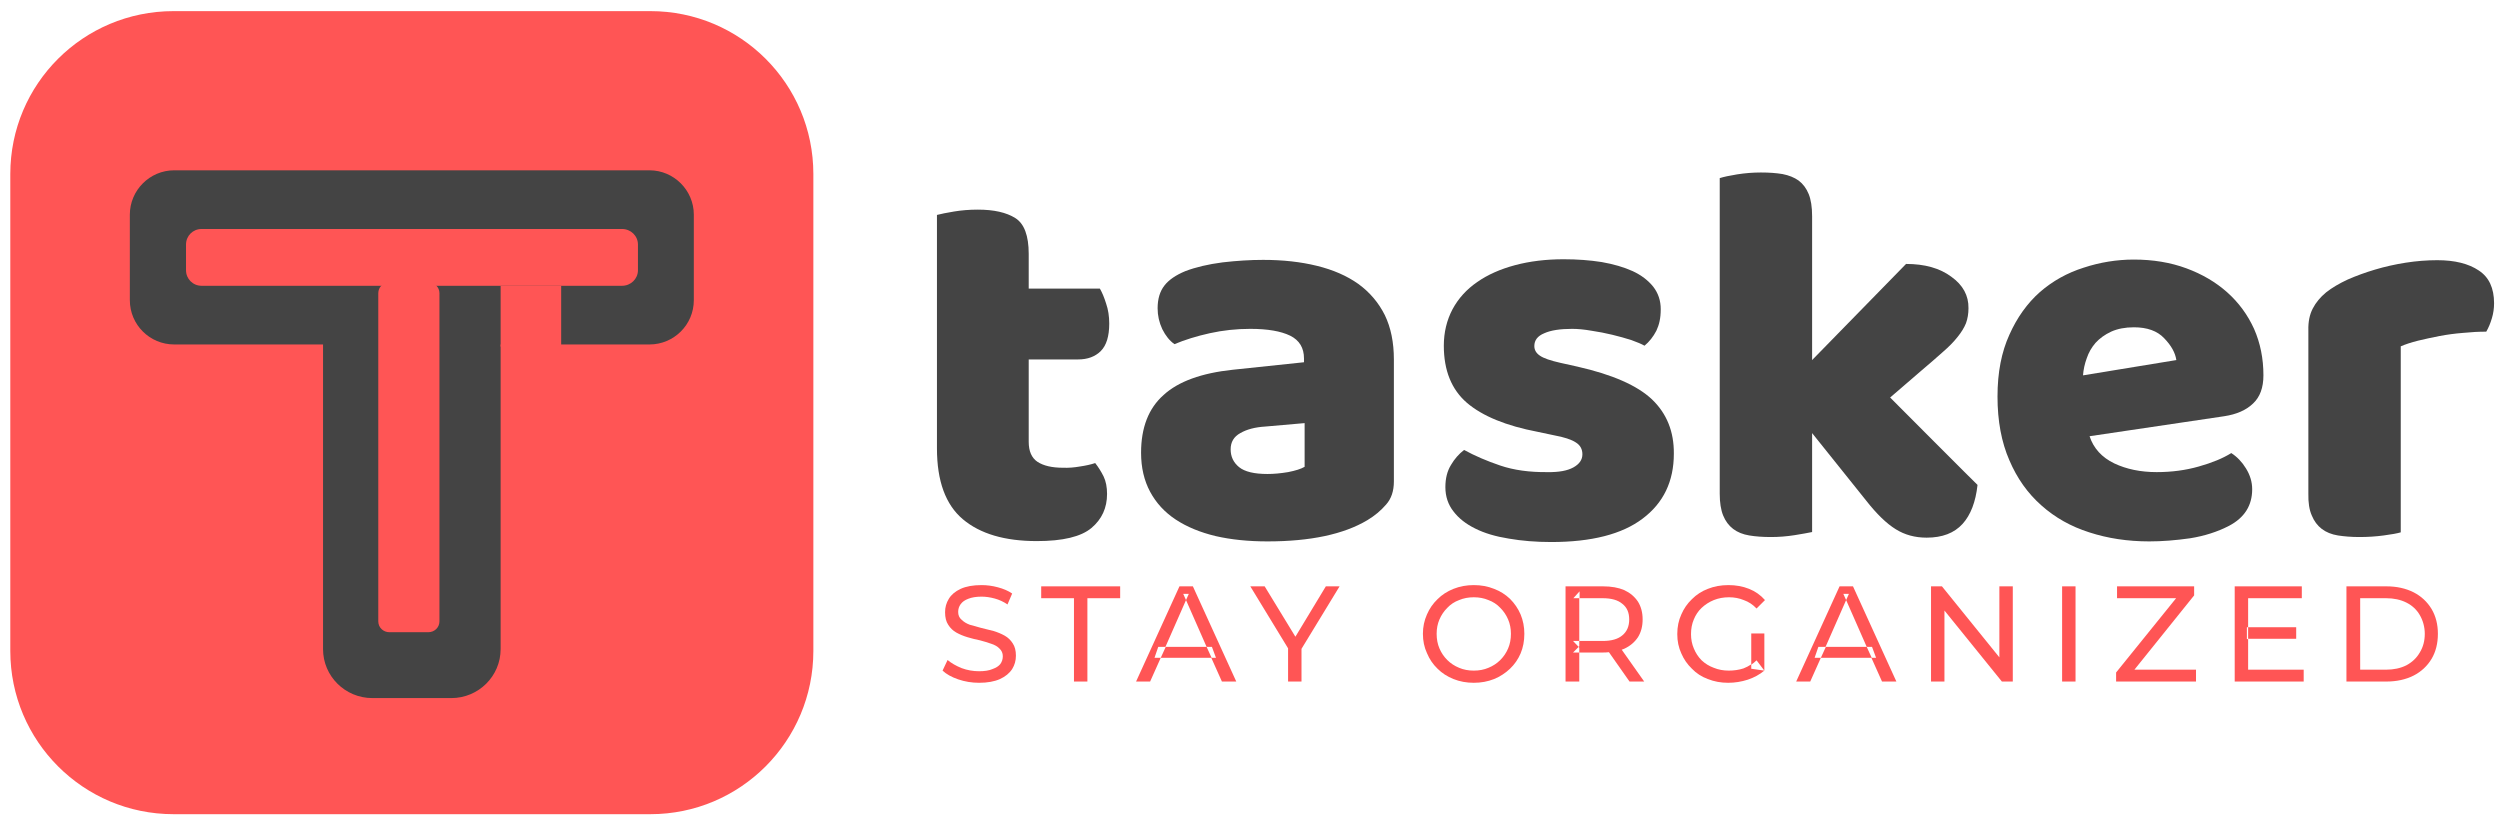
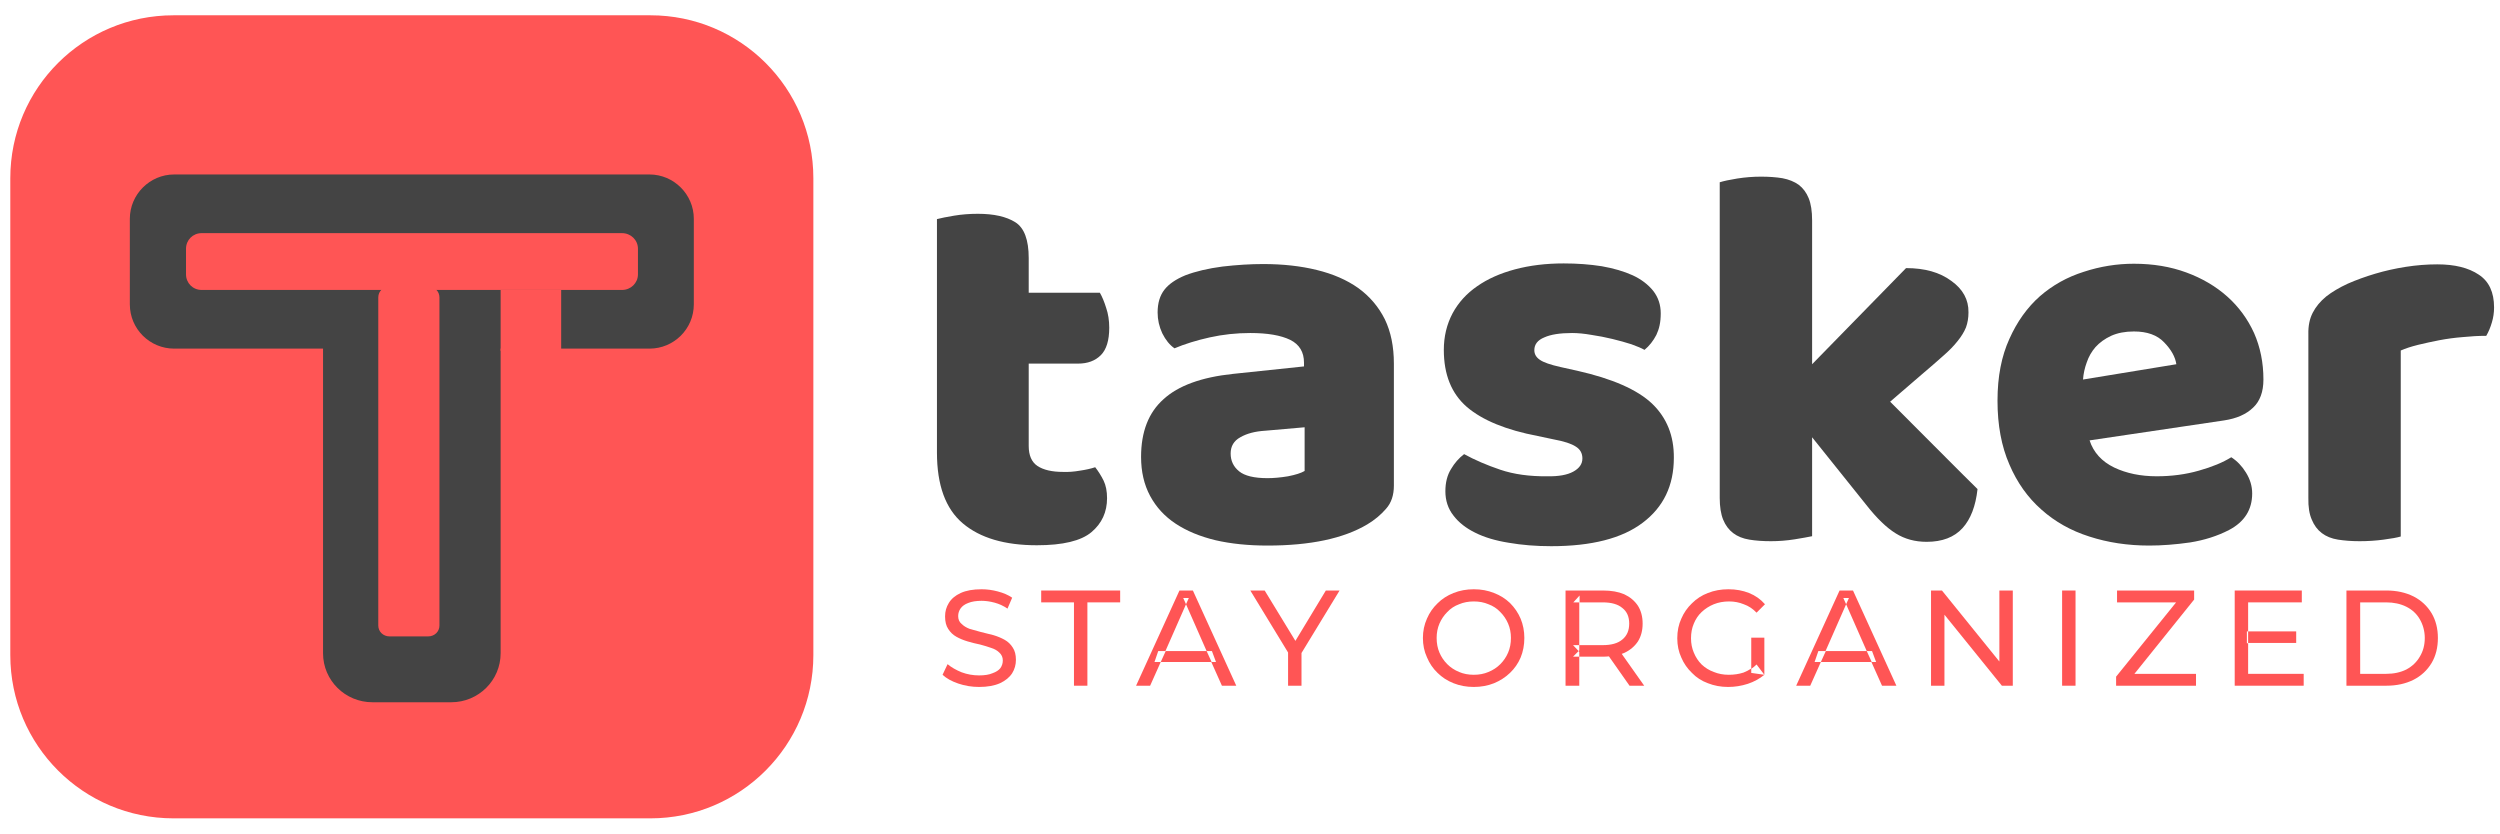
- <svg xmlns="http://www.w3.org/2000/svg" version="1.2" viewBox="0 0 801 264" width="200" height="66">
+ <svg xmlns="http://www.w3.org/2000/svg" version="1.2" viewBox="0 0 801 266" width="144" height="48">
  <style>
		.s0 { fill: #444444 } 
		.s1 { fill: #ff5555 } 
	</style>
  <g>
-     <path class="s0" d="m329.6 141.4q0 4.5 2.8 6.4 2.9 1.9 8.2 1.9 2.6 0.1 5.4-0.4 2.8-0.4 4.9-1.1 1.5 1.9 2.7 4.3 1.1 2.3 1.1 5.6 0 6.7-5 10.9-5 4.2-17.5 4.2-15.4 0-23.7-7-8.3-7-8.3-22.7v-74.8q1.9-0.5 5.5-1.1 3.6-0.6 7.6-0.6 7.7 0 12 2.7 4.3 2.7 4.3 11.5v11.1h22.8q1.1 1.9 2 4.8 1 2.9 1 6.4 0 6.1-2.7 8.8-2.7 2.7-7.3 2.7h-15.8v26.4z" />
-     <path fill-rule="evenodd" class="s0" d="m404.7 83.1q-0.1 0-0.1 0 0-0.1 0 0zm17.2 1.9q7.8 1.9 13.3 5.8 5.5 4 8.5 10 2.9 6 2.9 14.2v39.1q0 4.6-2.5 7.4-2.5 2.9-6 5-11.4 6.8-32 6.8-9.2 0-16.6-1.7-7.5-1.8-12.8-5.3-5.3-3.5-8.2-8.9-2.9-5.4-2.9-12.5 0-12.1 7.2-18.5 7.1-6.5 22.2-8.1l22.8-2.4v-1.2q0-5.1-4.4-7.3-4.5-2.2-12.8-2.2-6.7 0-13 1.4-6.3 1.4-11.3 3.5-2.3-1.6-3.9-4.8-1.5-3.2-1.5-6.7 0-4.5 2.2-7.3 2.1-2.7 6.7-4.6 5-1.9 11.9-2.8 6.9-0.8 13-0.8 9.5 0 17.2 1.9zm-15.8 66.7q3 0 6.6-0.6 3.6-0.7 5.3-1.7v-14l-12.6 1.1q-4.9 0.3-8 2.1-3.1 1.7-3.1 5.2 0 3.5 2.7 5.7 2.7 2.2 9.1 2.2z" />
-     <path class="s0" d="m536.3 145.2q0 13.3-10 20.8-9.9 7.5-29.3 7.5-7.3 0-13.6-1.1-6.3-1-10.7-3.2-4.5-2.2-7-5.5-2.6-3.3-2.6-7.8 0-4.2 1.8-7.1 1.7-2.9 4.2-4.8 5.1 2.8 11.6 5 6.5 2.2 15.1 2.1 5.4 0.1 8.3-1.5 2.9-1.6 2.9-4.2 0-2.5-2.1-3.8-2.1-1.4-7-2.3l-5.2-1.1q-15.2-2.9-22.7-9.3-7.4-6.4-7.4-18.3 0-6.4 2.8-11.7 2.8-5.2 7.9-8.7 5-3.5 12.1-5.4 7.1-1.9 15.6-1.9 6.5 0 12.2 0.9 5.7 1 9.9 2.9 4.1 1.9 6.6 5 2.4 3.1 2.4 7.2c0 2.9-0.5 5-1.4 6.9q-1.5 2.9-3.8 4.8-1.4-0.8-4.2-1.8-2.8-0.9-6.1-1.7-3.3-0.8-6.7-1.3-3.4-0.6-6.2-0.6-5.8 0-8.9 1.4-3.2 1.3-3.2 4.1 0 1.9 1.8 3.1 1.7 1.2 6.6 2.3l5.4 1.2q16.8 3.8 23.9 10.5 7.1 6.8 7 17.4z" />
-     <path class="s0" d="m633.6 155.2q-0.9 8.2-4.8 12.5-4 4.4-11.5 4.4-5.6 0-9.9-2.7-4.4-2.7-9.5-9.2l-17.3-21.6v31.7q-1.9 0.4-5.6 1-3.8 0.6-7.6 0.6-3.9 0-6.9-0.5-3.1-0.5-5.2-2.1-2.1-1.6-3.2-4.3-1.1-2.7-1.1-7v-101.1q1.9-0.6 5.6-1.2 3.8-0.6 7.6-0.6 3.9 0 6.9 0.5 3.1 0.6 5.2 2.1 2.1 1.6 3.2 4.3 1.1 2.7 1.1 7.1v46.1l30.1-30.8q9 0 14.5 4.1 5.6 4 5.5 10.1 0 2.6-0.8 4.8-0.9 2.2-2.7 4.4-1.8 2.3-4.7 4.8-2.9 2.6-6.8 5.9l-10.1 8.7c0 0 27.9 28 28 28z" />
-     <path fill-rule="evenodd" class="s0" d="m688.6 173.3q-10.3 0-19.2-2.9-8.8-2.8-15.3-8.6-6.6-5.8-10.3-14.5-3.8-8.7-3.8-20.4c0-7.8 1.3-14.3 3.8-19.8q3.7-8.3 9.8-13.7 6.1-5.3 14-7.8 7.9-2.6 16.1-2.6 9.2 0 16.8 2.8 7.6 2.8 13.1 7.7 5.5 4.9 8.6 11.7 3 6.8 3 14.9 0 5.9-3.3 9-3.3 3.2-9.3 4.1l-43.1 6.4q1.9 5.8 7.9 8.7 5.9 2.8 13.6 2.8 7.2 0 13.5-1.8 6.4-1.8 10.4-4.3 2.8 1.8 4.7 4.9 2 3.2 2 6.7 0 7.8-7.4 11.7-5.6 2.9-12.5 4-7 1-13.1 1zm-4.9-68.6q-4.2 0-7.3 1.4-3 1.4-5 3.6-1.9 2.2-2.8 4.9-1 2.7-1.2 5.5l29.9-4.9q-0.5-3.5-3.9-7-3.3-3.5-9.7-3.5z" />
-     <path class="s0" d="m769.2 170.4q-1.7 0.5-5.5 1-3.7 0.5-7.7 0.5c-2.7 0-4.9-0.2-6.9-0.5q-3.1-0.5-5.2-2.1-2.1-1.6-3.2-4.3-1.2-2.7-1.1-7v-52.4q-0.1-4 1.4-6.9 1.5-2.9 4.3-5.2 2.8-2.2 6.9-4.1 4.1-1.8 8.8-3.2 4.7-1.4 9.8-2.2 5.1-0.8 10.1-0.8 8.4 0 13.3 3.3 4.9 3.2 4.9 10.5 0 2.5-0.7 4.8-0.7 2.4-1.8 4.3-3.6 0-7.5 0.4-3.8 0.3-7.5 1-3.6 0.7-6.9 1.5-3.2 0.8-5.5 1.8z" />
+     <path class="s0" d="m329.6 142.4q0 4.5 2.8 6.4 2.9 1.9 8.2 1.9 2.6 0.1 5.4-0.4 2.8-0.4 4.9-1.1 1.5 1.9 2.7 4.3 1.1 2.3 1.1 5.6 0 6.7-5 10.9-5 4.2-17.5 4.2-15.4 0-23.7-7-8.3-7-8.3-22.7v-74.8q1.9-0.5 5.5-1.1 3.6-0.6 7.6-0.6 7.7 0 12 2.7 4.3 2.7 4.3 11.5v11.1h22.8q1.1 1.9 2 4.8 1 2.9 1 6.4 0 6.1-2.7 8.8-2.7 2.7-7.3 2.7h-15.8z" />
+     <path fill-rule="evenodd" class="s0" d="m421.9 86q7.8 1.9 13.3 5.8 5.5 4 8.5 10 2.9 6 2.9 14.2v39.1q0 4.6-2.5 7.4-2.5 2.9-6 5-11.4 6.8-32 6.8-9.2 0-16.6-1.7-7.5-1.8-12.8-5.3-5.3-3.5-8.2-8.9-2.9-5.4-2.9-12.5 0-12.1 7.2-18.5 7.1-6.5 22.2-8.1l22.8-2.4v-1.2q0-5.1-4.4-7.3-4.5-2.2-12.8-2.2-6.7 0-13 1.4-6.3 1.4-11.3 3.5-2.3-1.6-3.9-4.8-1.5-3.2-1.5-6.7 0-4.5 2.2-7.3 2.1-2.7 6.7-4.6 5-1.9 11.9-2.8 6.9-0.8 13-0.8 9.5 0 17.2 1.9zm-15.8 66.7q3 0 6.6-0.6 3.6-0.7 5.3-1.7v-14l-12.6 1.1q-4.9 0.3-8 2.1-3.1 1.7-3.1 5.2 0 3.5 2.7 5.7 2.7 2.2 9.1 2.2zm-1.4-68.6q-0.1 0-0.1 0 0-0.1 0 0z" />
+     <path class="s0" d="m536.3 146.2q0 13.3-10 20.8-9.9 7.5-29.3 7.5-7.3 0-13.6-1.1-6.3-1-10.7-3.2-4.5-2.2-7-5.5-2.6-3.3-2.6-7.8 0-4.2 1.8-7.1 1.7-2.9 4.2-4.8 5.1 2.8 11.6 5 6.5 2.2 15.1 2.1 5.4 0.1 8.3-1.5 2.9-1.6 2.9-4.2 0-2.5-2.1-3.8-2.1-1.4-7-2.3l-5.2-1.1q-15.2-2.9-22.7-9.3-7.4-6.4-7.4-18.3 0-6.4 2.8-11.7 2.8-5.2 7.9-8.7 5-3.5 12.1-5.4 7.1-1.9 15.6-1.9 6.5 0 12.2 0.9 5.7 1 9.9 2.9 4.1 1.9 6.6 5 2.4 3.1 2.4 7.2c0 2.9-0.5 5-1.4 6.9q-1.5 2.9-3.8 4.8-1.4-0.8-4.2-1.8-2.8-0.9-6.1-1.7-3.3-0.8-6.7-1.3-3.4-0.6-6.2-0.6-5.8 0-8.9 1.4-3.2 1.3-3.2 4.1 0 1.9 1.8 3.1 1.7 1.2 6.6 2.3l5.4 1.2q16.8 3.8 23.9 10.5 7.1 6.8 7 17.4z" />
+     <path class="s0" d="m633.6 156.2q-0.9 8.2-4.8 12.5-4 4.4-11.5 4.4-5.6 0-9.9-2.7-4.4-2.7-9.5-9.2l-17.3-21.6v31.7q-1.9 0.4-5.6 1-3.8 0.6-7.6 0.6-3.9 0-6.9-0.5-3.1-0.5-5.2-2.1-2.1-1.6-3.2-4.3-1.1-2.7-1.1-7v-101.1q1.9-0.6 5.6-1.2 3.8-0.6 7.6-0.6 3.9 0 6.9 0.5 3.1 0.6 5.2 2.1 2.1 1.6 3.2 4.3 1.1 2.7 1.1 7.1v46.1l30.1-30.8q9 0 14.5 4.1 5.6 4 5.5 10.1 0 2.6-0.8 4.8-0.9 2.2-2.7 4.4-1.8 2.3-4.7 4.8-2.9 2.6-6.8 5.9l-10.1 8.7c0 0 27.9 28 28 28z" />
+     <path fill-rule="evenodd" class="s0" d="m688.6 174.3q-10.3 0-19.2-2.9-8.8-2.8-15.3-8.6-6.6-5.8-10.3-14.5-3.8-8.7-3.8-20.4c0-7.8 1.3-14.3 3.8-19.8q3.7-8.3 9.8-13.7 6.1-5.3 14-7.8 7.9-2.6 16.1-2.6 9.2 0 16.8 2.8 7.6 2.8 13.1 7.7 5.5 4.9 8.6 11.7 3 6.8 3 14.9 0 5.9-3.3 9-3.3 3.2-9.3 4.1l-43.1 6.4q1.9 5.8 7.9 8.7 5.9 2.8 13.6 2.8 7.2 0 13.5-1.8 6.4-1.8 10.4-4.3 2.8 1.8 4.7 4.9 2 3.2 2 6.7 0 7.8-7.4 11.7-5.6 2.9-12.5 4-7 1-13.1 1zm-4.9-68.6q-4.2 0-7.3 1.4-3 1.4-5 3.6-1.9 2.2-2.8 4.9-1 2.7-1.2 5.5l29.9-4.9q-0.5-3.5-3.9-7-3.3-3.5-9.7-3.5z" />
+     <path class="s0" d="m769.2 171.4q-1.7 0.5-5.5 1-3.7 0.5-7.7 0.5c-2.7 0-4.9-0.2-6.9-0.5q-3.1-0.5-5.2-2.1-2.1-1.6-3.2-4.3-1.2-2.7-1.1-7v-52.4q-0.1-4 1.4-6.9 1.5-2.9 4.3-5.2 2.8-2.2 6.9-4.1 4.1-1.8 8.8-3.2 4.7-1.4 9.8-2.2 5.1-0.8 10.1-0.8 8.4 0 13.3 3.3 4.9 3.2 4.9 10.5 0 2.5-0.7 4.8-0.7 2.4-1.8 4.3-3.6 0-7.5 0.4-3.8 0.3-7.5 1-3.6 0.7-6.9 1.5-3.2 0.8-5.5 1.8z" />
  </g>
  <g>
-     <path class="s1" d="m55.6 3.4h152.8c28.8 0 52.2 23.3 52.2 52.2v152.8c0 28.9-23.4 52.3-52.2 52.3h-152.8c-28.9 0-52.3-23.4-52.3-52.3v-152.8c0-28.9 23.4-52.2 52.3-52.2z" />
+     <path class="s1" d="m55.6 4.4h152.8c28.8 0 52.2 23.3 52.2 52.2v152.8c0 28.9-23.4 52.3-52.2 52.3h-152.8c-28.9 0-52.3-23.4-52.3-52.3v-152.8c0-28.9 23.4-52.2 52.3-52.2z" />
    <g>
-       <path class="s0" d="m55.8 54.4h152.3c7.8 0 14.2 6.4 14.2 14.2v27.4c0 7.9-6.4 14.2-14.2 14.2h-152.3c-7.8 0-14.2-6.3-14.2-14.2v-27.4c0-7.8 6.4-14.2 14.2-14.2z" />
-       <path class="s0" d="m119.3 55h25.3c8.7 0 15.8 7.1 15.8 15.8v137c0 8.7-7.1 15.7-15.8 15.7h-25.3c-8.7 0-15.8-7-15.8-15.7v-137c0-8.7 7.1-15.8 15.8-15.8z" />
-       <path class="s1" d="m64.6 73.2h134.7c2.8 0 5.1 2.2 5.1 5v8.2c0 2.8-2.3 5-5.1 5h-134.7c-2.8 0-5-2.2-5-5v-8.2c0-2.8 2.2-5 5-5z" />
-       <path class="s1" d="m124.8 90.3h12.4c2 0 3.6 1.5 3.6 3.5v105.1c0 2-1.6 3.5-3.6 3.5h-12.4c-2 0-3.6-1.5-3.6-3.5v-105.1c0-2 1.6-3.5 3.6-3.5z" />
-       <path class="s1" d="m160.4 91.4h19.4v19.5h-19.4z" />
+       <path class="s0" d="m55.8 55.4h152.3c7.8 0 14.2 6.4 14.2 14.2v27.4c0 7.9-6.4 14.2-14.2 14.2h-152.3c-7.8 0-14.2-6.3-14.2-14.2v-27.4c0-7.8 6.4-14.2 14.2-14.2z" />
+       <path class="s0" d="m119.3 56h25.3c8.7 0 15.8 7.1 15.8 15.8v137c0 8.7-7.1 15.7-15.8 15.7h-25.3c-8.7 0-15.8-7-15.8-15.7v-137c0-8.7 7.1-15.8 15.8-15.8z" />
+       <path class="s1" d="m64.6 74.2h134.7c2.8 0 5.1 2.2 5.1 5v8.2c0 2.8-2.3 5-5.1 5h-134.7c-2.8 0-5-2.2-5-5v-8.2c0-2.8 2.2-5 5-5z" />
+       <path class="s1" d="m124.8 91.3h12.4c2 0 3.6 1.5 3.6 3.5v105.1c0 2-1.6 3.5-3.6 3.5h-12.4c-2 0-3.6-1.5-3.6-3.5v-105.1c0-2 1.6-3.5 3.6-3.5z" />
+       <path class="s1" d="m160.4 92.4h19.4v19.5h-19.4z" />
    </g>
  </g>
  <g>
-     <path class="s1" d="m313.7 218.6q-3.5 0-6.7-1.1-3.2-1.1-5-2.8l1.6-3.4q1.8 1.5 4.5 2.6 2.7 1 5.6 1 2.7 0 4.3-0.7 1.7-0.6 2.5-1.6 0.8-1.1 0.8-2.5 0-1.5-1.1-2.5-1-1-2.6-1.5-1.7-0.6-3.6-1.1-2-0.4-4-1-2-0.6-3.6-1.5-1.6-0.9-2.6-2.5-1-1.5-1-4c0-1.6 0.4-3 1.2-4.3q1.2-2 3.8-3.2 2.6-1.2 6.7-1.2 2.6 0 5.2 0.7 2.7 0.7 4.6 2l-1.5 3.5q-1.9-1.3-4.1-1.9-2.2-0.6-4.2-0.6-2.6 0-4.3 0.7-1.6 0.6-2.4 1.7-0.8 1.1-0.8 2.5 0 1.6 1.1 2.5 1 1 2.6 1.6 1.7 0.5 3.6 1 2 0.5 4 1 2 0.6 3.6 1.5 1.6 0.9 2.6 2.5 1 1.5 1 3.9c0 1.6-0.4 3-1.2 4.3q-1.3 2-3.9 3.2-2.7 1.2-6.7 1.2z" />
-     <path class="s1" d="m344.1 218.2v-26.7h-10.5v-3.8h25.3v3.8h-10.5v26.7z" />
-     <path fill-rule="evenodd" class="s1" d="m364 218.2l13.9-30.5h4.3l13.9 30.5h-4.6l-3.4-7.6c0.9 0 1.5 0 1.5 0l-1.3-3.5h-1.7l-6.6-15-6.6 15h-2.3l-1.2 3.5c0 0 0.8 0 2 0l-3.4 7.6c0 0-4.5 0-4.5 0zm16-26.1l0.9-2h-1.8zm8.2 18.5l-1.6-3.5h-13.1l-1.6 3.5c4 0 12.8 0 16.3 0z" />
-     <path class="s1" d="m412.7 218.2v-11.7l1 2.7-13.1-21.5h4.6l11.1 18.2h-2.5l11-18.2h4.4l-13.1 21.5 0.9-2.7v11.7c0 0-4.3 0-4.3 0z" />
-     <path fill-rule="evenodd" class="s1" d="m472.2 218.6q-3.5 0-6.5-1.2-3-1.2-5.1-3.3-2.2-2.1-3.4-5-1.3-2.8-1.3-6.2 0-3.3 1.3-6.2 1.2-2.8 3.4-4.9 2.1-2.1 5.1-3.3 3-1.2 6.5-1.2c2.4 0 4.5 0.4 6.5 1.2q2.9 1.1 5.1 3.2 2.2 2.2 3.4 5 1.2 2.9 1.2 6.2c0 2.3-0.4 4.4-1.2 6.3q-1.2 2.8-3.4 4.9-2.2 2.1-5.1 3.3-3 1.2-6.5 1.2zm0-3.9q2.6 0 4.7-0.9 2.2-0.9 3.8-2.5 1.6-1.6 2.5-3.7 0.9-2.1 0.9-4.7 0-2.5-0.9-4.6-0.9-2.1-2.5-3.7-1.6-1.7-3.8-2.5-2.1-0.9-4.7-0.9c-1.7 0-3.3 0.3-4.7 0.9q-2.2 0.8-3.8 2.5-1.6 1.6-2.5 3.7-0.9 2.1-0.9 4.6 0 2.6 0.9 4.7 0.9 2.1 2.5 3.7 1.6 1.6 3.8 2.5 2.1 0.9 4.7 0.9z" />
-     <path fill-rule="evenodd" class="s1" d="m501.6 218.2v-30.5h12q4 0 6.8 1.2 2.8 1.3 4.4 3.7 1.5 2.4 1.5 5.7 0 3.3-1.5 5.7-1.6 2.4-4.4 3.7-0.4 0.1-0.8 0.3l7.2 10.2h-4.7l-6.6-9.4q-0.9 0.1-1.9 0.1h-7.6v9.3c0 0-4.4 0-4.4 0zm4.4-9.3v-2l-0.2 0.2 0.2 0.3v-2.2h-2l1.8 1.9-1.8 1.8zm7.5-3.7q4.2 0 6.3-1.8 2.2-1.8 2.2-5.1 0-3.3-2.2-5-2.1-1.8-6.3-1.8h-7.5v13.7zm-7.4-13.7v-2.2l-2 2.2z" />
-     <path fill-rule="evenodd" class="s1" d="m553.7 218.6q-3.5 0-6.5-1.2-3-1.1-5.1-3.3-2.2-2.1-3.4-4.9-1.3-2.8-1.3-6.2 0-3.5 1.3-6.3 1.2-2.8 3.4-4.9 2.2-2.2 5.1-3.3 3-1.2 6.6-1.2c2.4 0 4.6 0.4 6.6 1.2q3 1.2 5.1 3.6l-2.7 2.7q-1.8-1.9-4.1-2.7-2.2-0.9-4.7-0.9c-1.8 0-3.4 0.3-4.9 0.9q-2.2 0.9-3.9 2.5-1.6 1.5-2.5 3.7-0.9 2.1-0.9 4.7 0 2.5 0.9 4.6 0.9 2.2 2.5 3.8 1.7 1.6 3.9 2.4 2.2 0.9 4.8 0.9 2.5 0 4.7-0.7 1.3-0.5 2.5-1.3v1.4l4.2 0.6q-2.3 1.9-5.3 2.9-3.1 1-6.3 1zm9.1-7.2l2.5 3.3v-11.9h-4.2v10q0.9-0.6 1.7-1.4z" />
-     <path fill-rule="evenodd" class="s1" d="m575.5 218.2l13.9-30.5h4.3l13.9 30.5h-4.6l-3.4-7.6h1.5l-1.3-3.5h-1.7l-6.6-15-6.6 15h-2.3l-1.2 3.5h2l-3.4 7.6c0 0-4.5 0-4.5 0zm16-26.1l0.9-2h-1.8zm8.2 18.5l-1.6-3.5h-13.1l-1.6 3.5z" />
-     <path class="s1" d="m618.7 218.2v-30.5h3.5l20.3 25.1h-1.9v-25.1h4.3v30.5h-3.5l-20.3-25.1h1.9v25.1z" />
-     <path class="s1" d="m660.7 218.2v-30.5h4.3v30.5z" />
-     <path class="s1" d="m678 218.2v-2.9l20.6-25.5 0.5 1.7h-20.8v-3.8h24.7v2.9l-20.5 25.5-0.5-1.7h21.6v3.8c0 0-25.6 0-25.6 0z" />
-     <path fill-rule="evenodd" class="s1" d="m720.3 214.4h17.8v3.8h-22.1v-30.5h21.5v3.8h-17.2v9.3h-0.4v3.8h0.4zm15.4-9.9v-3.7h-15.4v3.7z" />
-     <path fill-rule="evenodd" class="s1" d="m751.8 218.2v-30.5h12.8q4.9 0 8.7 1.9 3.7 1.9 5.8 5.4 2 3.4 2 7.9 0 4.6-2 8-2.1 3.5-5.8 5.4-3.8 1.9-8.7 1.9zm4.4-3.8h8.3q3.7 0 6.5-1.4 2.8-1.5 4.3-4.1 1.6-2.6 1.6-6c0-2.2-0.6-4.3-1.6-6q-1.5-2.6-4.3-4-2.8-1.4-6.5-1.4h-8.3z" />
+     <path class="s1" d="m313.7 219.6q-3.5 0-6.7-1.1-3.2-1.1-5-2.8l1.6-3.4q1.8 1.5 4.5 2.6 2.7 1 5.6 1 2.7 0 4.3-0.7 1.7-0.6 2.5-1.6 0.8-1.1 0.8-2.5 0-1.5-1.1-2.5-1-1-2.6-1.5-1.7-0.6-3.6-1.1-2-0.4-4-1-2-0.6-3.6-1.5-1.6-0.9-2.6-2.5-1-1.5-1-4c0-1.6 0.4-3 1.2-4.3q1.2-2 3.8-3.2 2.6-1.2 6.7-1.2 2.6 0 5.2 0.7 2.7 0.7 4.6 2l-1.5 3.5q-1.9-1.3-4.1-1.9-2.2-0.6-4.2-0.6-2.6 0-4.3 0.7-1.6 0.6-2.4 1.7-0.8 1.1-0.8 2.5 0 1.6 1.1 2.5 1 1 2.6 1.6 1.7 0.5 3.6 1 2 0.5 4 1 2 0.6 3.6 1.5 1.6 0.9 2.6 2.5 1 1.5 1 3.9c0 1.6-0.4 3-1.2 4.3q-1.3 2-3.9 3.2-2.7 1.2-6.7 1.2z" />
+     <path class="s1" d="m344.1 219.2v-26.7h-10.5v-3.8h25.3v3.8h-10.5v26.7z" />
+     <path fill-rule="evenodd" class="s1" d="m364 219.2l13.9-30.5h4.3l13.9 30.5h-4.6l-3.4-7.6q0.1 0 0.1 0c0.8 0 1.4 0 1.4 0l-1.3-3.5h-1.7l-6.6-15-6.6 15h-2.3l-1.2 3.5c0 0 0.8 0 2 0l-3.4 7.6zm16-26.1l0.9-2h-1.8zm6.6 15h-13.1l-1.6 3.5c4 0 12.6 0 16.2 0q0.1 0 0.1 0z" />
+     <path class="s1" d="m412.7 219.2v-11.7l1 2.7-13.1-21.5h4.6l11.1 18.2h-2.5l11-18.2h4.4l-13.1 21.5 0.9-2.7v11.7z" />
+     <path fill-rule="evenodd" class="s1" d="m472.2 219.6q-3.5 0-6.5-1.2-3-1.2-5.1-3.3-2.2-2.1-3.4-5-1.3-2.8-1.3-6.2 0-3.3 1.3-6.2 1.2-2.8 3.4-4.9 2.1-2.1 5.1-3.3 3-1.2 6.5-1.2c2.4 0 4.5 0.4 6.5 1.2q2.9 1.1 5.1 3.2 2.2 2.2 3.4 5 1.2 2.9 1.2 6.2 0 3.4-1.2 6.3-1.2 2.8-3.4 4.9-2.2 2.1-5.1 3.3-3 1.2-6.5 1.2zm0-3.9q2.6 0 4.7-0.9 2.2-0.9 3.8-2.5 1.6-1.6 2.5-3.7 0.9-2.1 0.9-4.7 0-2.5-0.9-4.6-0.9-2.1-2.5-3.7-1.6-1.7-3.8-2.5-2.1-0.9-4.7-0.9c-1.7 0-3.3 0.3-4.7 0.9q-2.2 0.8-3.8 2.5-1.6 1.6-2.5 3.7-0.9 2.1-0.9 4.6 0 2.6 0.9 4.7 0.9 2.1 2.5 3.7 1.6 1.6 3.8 2.5 2.1 0.9 4.7 0.9z" />
+     <path fill-rule="evenodd" class="s1" d="m501.6 219.2v-30.5h12q4 0 6.8 1.2 2.8 1.3 4.4 3.7 1.5 2.4 1.5 5.7 0 3.3-1.5 5.7-1.6 2.4-4.4 3.7-0.4 0.1-0.8 0.3l7.2 10.2h-4.7l-6.6-9.4q-0.9 0.1-1.9 0.1h-7.6v9.3zm4.4-9.3v-2l-0.2 0.2 0.2 0.3v-2.2h-2l1.8 1.9-1.8 1.8zm7.5-3.7q4.2 0 6.3-1.8 2.2-1.8 2.2-5.1 0-3.3-2.2-5-2.1-1.8-6.3-1.8h-7.4v-2.2l-2 2.2h1.9v13.7z" />
+     <path fill-rule="evenodd" class="s1" d="m553.7 219.6q-3.5 0-6.5-1.2-3-1.1-5.1-3.3-2.2-2.1-3.4-4.9-1.3-2.8-1.3-6.2 0-3.5 1.3-6.3 1.2-2.8 3.4-4.9 2.2-2.2 5.1-3.3 3-1.2 6.6-1.2 3.6 0 6.6 1.2 3 1.2 5.1 3.6l-2.7 2.7q-1.8-1.9-4.1-2.7-2.2-0.9-4.7-0.9c-1.8 0-3.4 0.3-4.9 0.9q-2.2 0.9-3.9 2.5-1.6 1.5-2.5 3.7-0.9 2.1-0.9 4.7 0 2.5 0.9 4.6 0.9 2.2 2.5 3.8 1.7 1.6 3.9 2.4 2.2 0.9 4.8 0.9 2.5 0 4.7-0.7 1.3-0.5 2.5-1.3v1.4l4.2 0.6q-2.3 1.9-5.3 2.9-3.1 1-6.3 1zm9.1-7.2l2.5 3.3v-11.9h-4.2v10q0.9-0.6 1.7-1.4z" />
+     <path fill-rule="evenodd" class="s1" d="m575.5 219.2l13.9-30.5h4.3l13.9 30.5h-4.6l-3.4-7.6h1.5l-1.3-3.5h-1.7l-6.6-15-6.6 15h-2.3l-1.2 3.5h2l-3.4 7.6zm16-26.1l0.9-2h-1.8zm6.6 15h-13.1l-1.6 3.5h16.3z" />
+     <path class="s1" d="m618.7 219.2v-30.5h3.5l20.3 25.1h-1.9v-25.1h4.3v30.5h-3.5l-20.3-25.1h1.9v25.1z" />
+     <path class="s1" d="m660.7 219.2v-30.5h4.3v30.5z" />
+     <path class="s1" d="m678 219.2v-2.9l20.6-25.5 0.5 1.7h-20.8v-3.8h24.7v2.9l-20.5 25.5-0.5-1.7h21.6v3.8z" />
+     <path fill-rule="evenodd" class="s1" d="m720.3 215.4h17.8v3.8h-22.1v-30.5h21.5v3.8h-17.2v9.3h-0.4v3.8h0.4zm0-9.9v-3.7h15.4v3.7z" />
+     <path fill-rule="evenodd" class="s1" d="m751.8 219.2v-30.5h12.8q4.9 0 8.7 1.9 3.7 1.9 5.8 5.4 2 3.4 2 7.9 0 4.6-2 8-2.1 3.5-5.8 5.4-3.8 1.9-8.7 1.9zm4.4-3.8h8.3q3.7 0 6.5-1.4 2.8-1.5 4.3-4.1 1.6-2.6 1.6-6c0-2.2-0.6-4.3-1.6-6q-1.5-2.6-4.3-4-2.8-1.4-6.5-1.4h-8.3z" />
  </g>
</svg>
